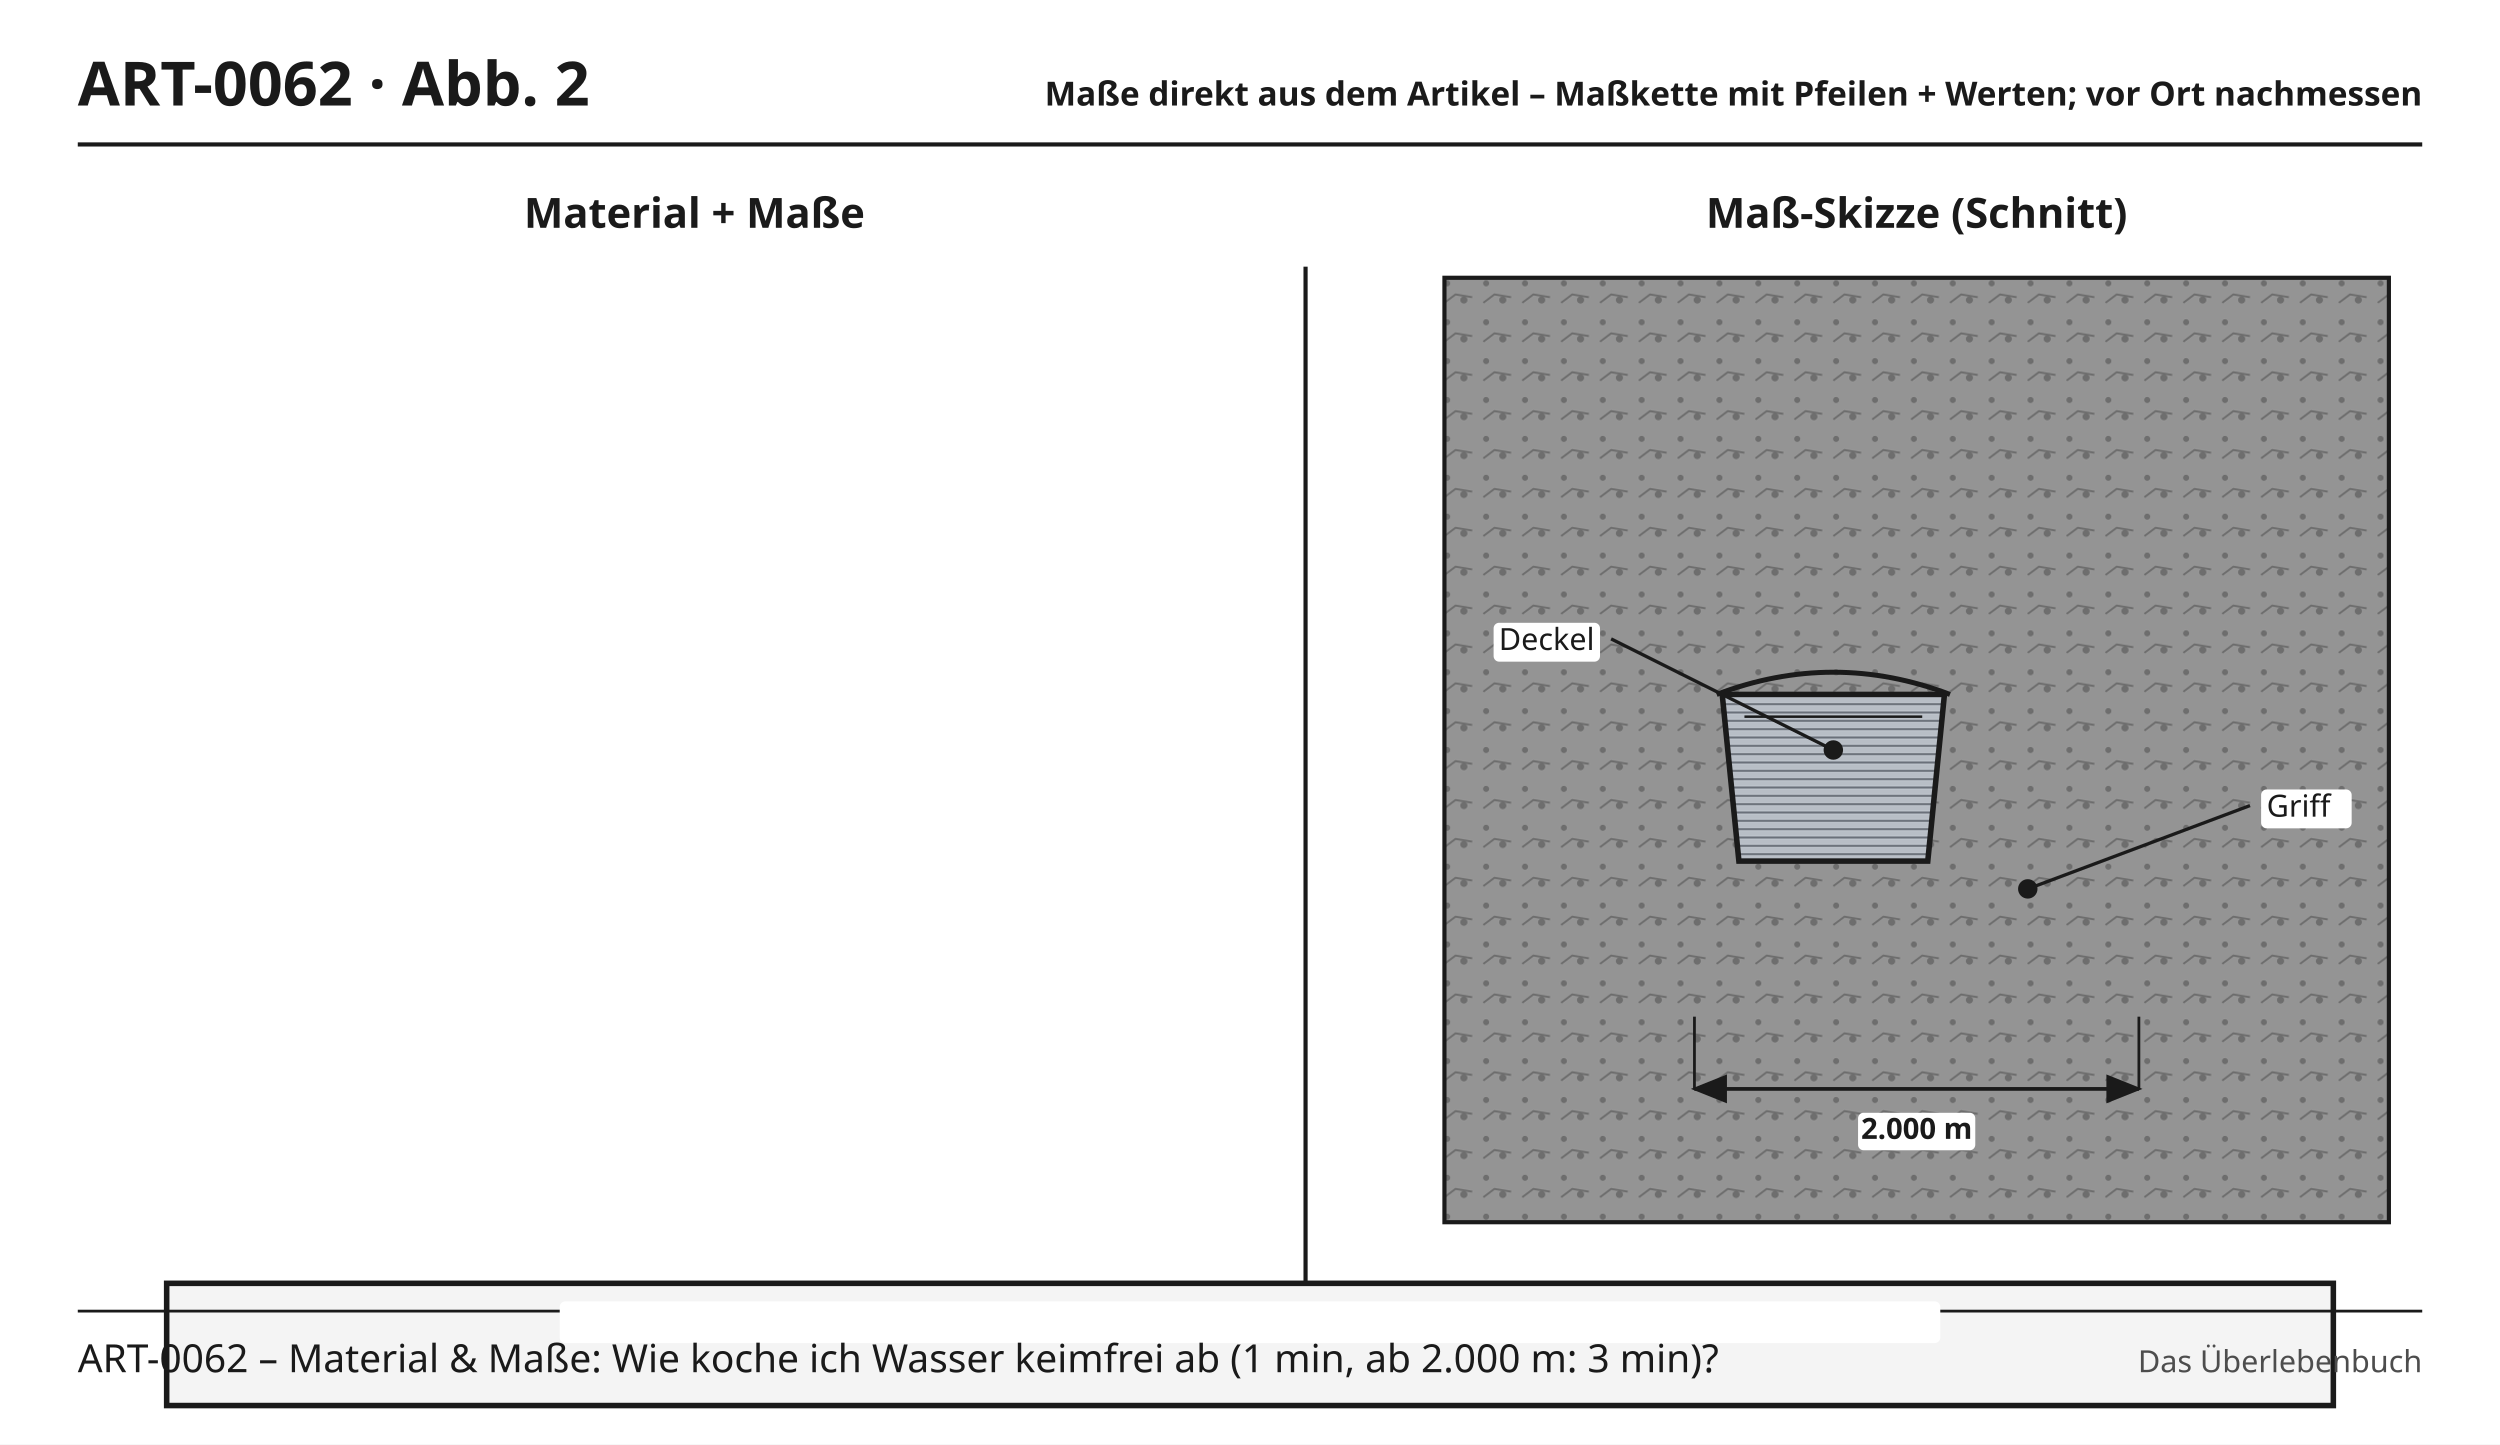
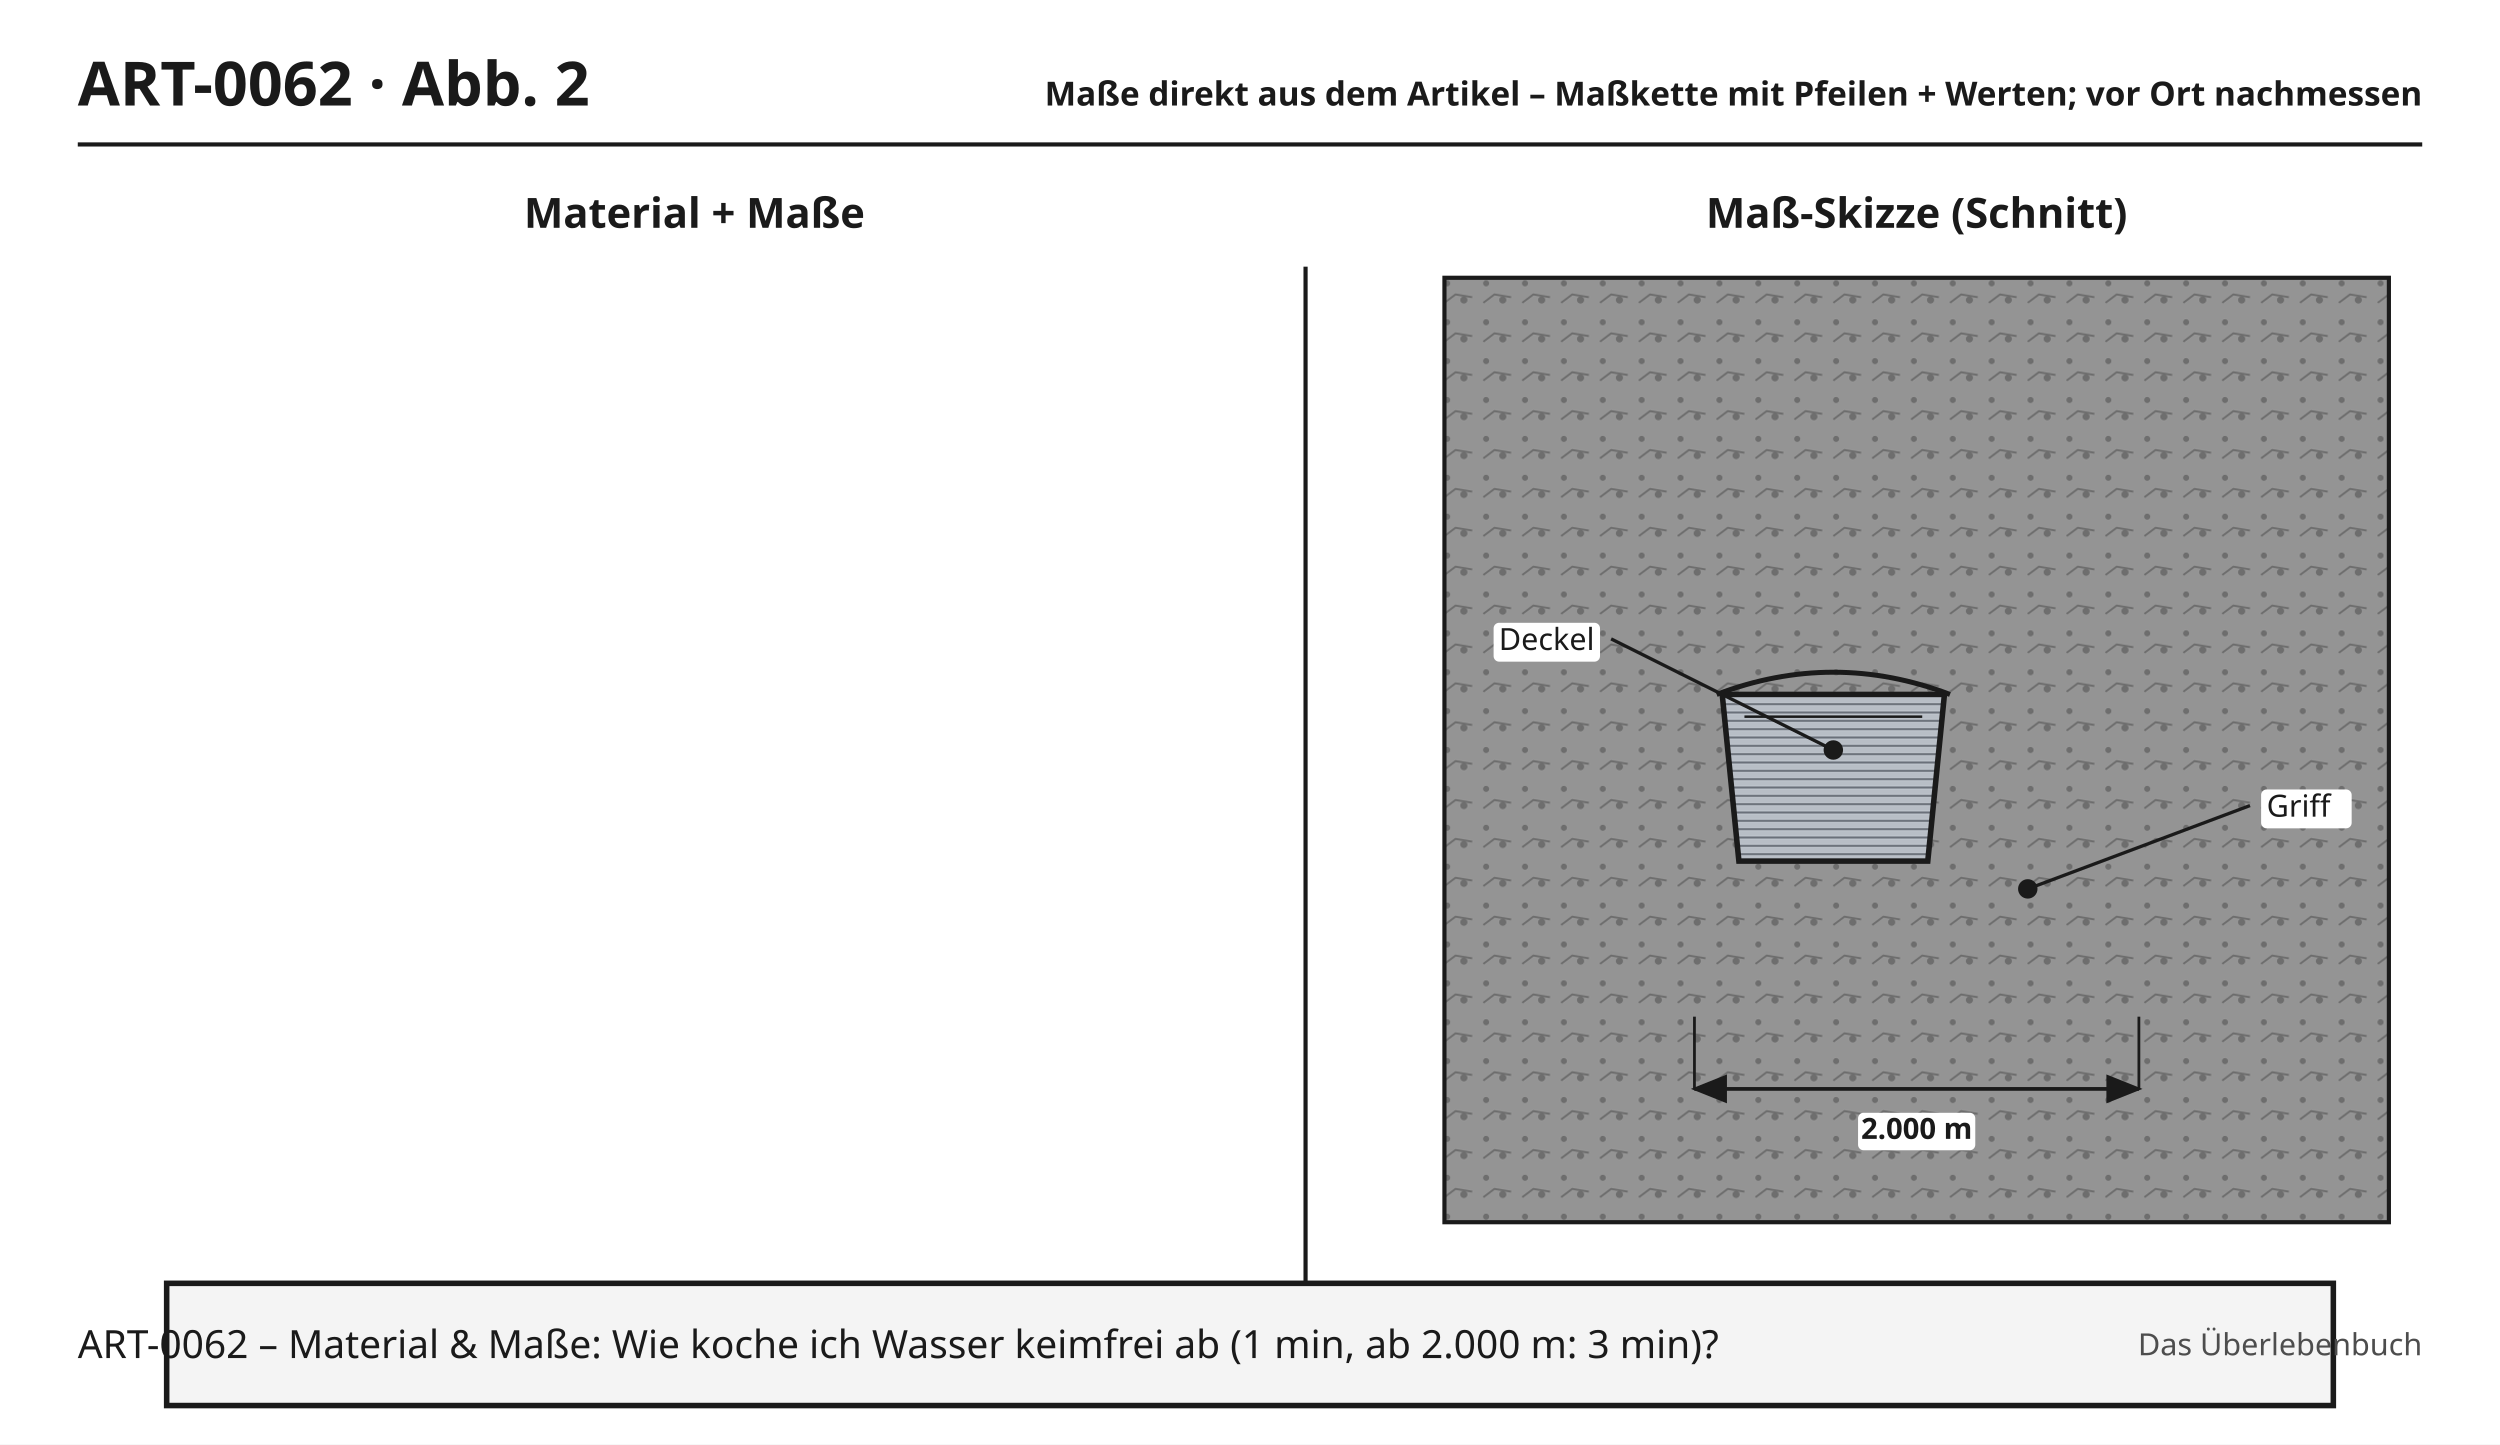
<svg xmlns="http://www.w3.org/2000/svg" viewBox="0 0 900 520" role="img" aria-label="ART-0062 · Abb. 2 – ART-0062 – Material &amp; Maße: Wie koche ich Wasser keimfrei ab (1 min, ab 2.000 m: 3 min)?">
  <defs>
    <marker id="ah" markerWidth="10" markerHeight="8" refX="9" refY="4" orient="auto">
      <path d="M0 0 L10 4 L0 8 z" fill="#1a1a1a" />
    </marker>
    <marker id="ahs" markerWidth="10" markerHeight="8" refX="1" refY="4" orient="auto">
      <path d="M10 0 L0 4 L10 8 z" fill="#1a1a1a" />
    </marker>
    <pattern id="hatch" width="8" height="8" patternTransform="rotate(45)" patternUnits="userSpaceOnUse">
      <line x1="0" y1="0" x2="0" y2="8" stroke="#6e6e6e" stroke-width="1.6" />
    </pattern>
    <pattern id="cross" width="8" height="8" patternUnits="userSpaceOnUse">
      <path d="M0 0 L8 8 M8 0 L0 8" stroke="#8a8a8a" stroke-width="1" />
    </pattern>
    <pattern id="dots" width="7" height="7" patternUnits="userSpaceOnUse">
      <circle cx="2" cy="2" r="1.4" fill="#6e6e6e" />
    </pattern>
    <pattern id="wtr" width="24" height="12" patternUnits="userSpaceOnUse">
      <rect width="24" height="12" fill="#6b97bd" />
      <path d="M0 8 q 6 -5 12 0 t 12 0" fill="none" stroke="#3f6f96" stroke-width="1.4" />
    </pattern>
    <pattern id="wood" width="26" height="10" patternUnits="userSpaceOnUse">
      <rect width="26" height="10" fill="#c19a6b" />
      <path d="M0 3 q 6 -2 13 0 t 13 0 M0 7 q 7 2 13 0 t 13 0" fill="none" stroke="#7a5a3a" stroke-width="0.9" />
    </pattern>
    <pattern id="grass" width="12" height="12" patternUnits="userSpaceOnUse">
      <rect width="12" height="12" fill="#b5d1a0" />
      <path d="M2 12 L4 4 M6 12 L7 2 M10 12 L9 6" stroke="#6e6e6e" stroke-width="0.9" />
    </pattern>
    <pattern id="fabric" width="6" height="6" patternUnits="userSpaceOnUse">
      <rect width="6" height="6" fill="#e2e2e2" />
      <path d="M0 0 L6 6 M6 0 L0 6" stroke="#8a8a8a" stroke-width="0.7" />
    </pattern>
    <pattern id="metal" width="20" height="6" patternUnits="userSpaceOnUse">
      <rect width="20" height="6" fill="#b8bec6" />
      <path d="M0 1.5 h20 M0 4.5 h20" stroke="#6e747e" stroke-width="0.7" />
    </pattern>
    <pattern id="stone" width="14" height="14" patternUnits="userSpaceOnUse">
      <rect width="14" height="14" fill="#949494" />
      <circle cx="3" cy="4" r="1.1" fill="#6e6e6e" />
      <circle cx="9" cy="10" r="1.3" fill="#6e6e6e" />
      <path d="M2 11 L6 8 L12 9" stroke="#6e6e6e" stroke-width="0.7" fill="none" />
    </pattern>
  </defs>
  <rect x="0" y="0" width="900" height="520" fill="#ffffff" />
  <line x1="28" y1="52" x2="872" y2="52" stroke="#1a1a1a" stroke-width="1.5" />
  <line x1="470" y1="96" x2="470" y2="470" stroke="#1a1a1a" stroke-width="1.5" />
  <rect x="520" y="100" width="340" height="340" fill="url(#stone)" stroke="#1a1a1a" stroke-width="1.5" />
  <path d="M620 250 L700 250 L694 310 L626 310 Z" fill="url(#metal)" stroke="#1a1a1a" stroke-width="2" />
  <path d="M618 250 Q 660 234 702 250" fill="none" stroke="#1a1a1a" stroke-width="1.8" />
  <line x1="628" y1="258" x2="692" y2="258" stroke="#1a1a1a" stroke-width="0.9" />
  <line x1="610" y1="392" x2="770" y2="392" stroke="#1a1a1a" stroke-width="1" />
  <line x1="610" y1="366" x2="610" y2="392" stroke="#1a1a1a" stroke-width="1" />
  <line x1="770" y1="366" x2="770" y2="392" stroke="#1a1a1a" stroke-width="1" />
  <line x1="610" y1="392" x2="770" y2="392" stroke="#1a1a1a" stroke-width="1.3" marker-start="url(#ahs)" marker-end="url(#ah)" />
  <circle cx="660" cy="270" r="3.5" fill="#1a1a1a" stroke="none" />
  <line x1="660" y1="270" x2="580" y2="230" stroke="#1a1a1a" stroke-width="1.2" />
  <circle cx="730" cy="320" r="3.5" fill="#1a1a1a" stroke="none" />
  <line x1="730" y1="320" x2="810" y2="290" stroke="#1a1a1a" stroke-width="1.2" />
  <rect x="60" y="462" width="780" height="44" fill="#f4f4f4" stroke="#1a1a1a" stroke-width="2" />
-   <line x1="28" y1="472" x2="872" y2="472" stroke="#1a1a1a" stroke-width="1" />
  <text x="28" y="38" font-family="sans-serif" font-size="22" text-anchor="start" font-weight="bold" fill="#1a1a1a">ART-0062 · Abb. 2</text>
  <text x="250" y="82" font-family="sans-serif" font-size="15" text-anchor="middle" font-weight="bold" fill="#1a1a1a">Material + Maße</text>
  <text x="690" y="82" font-family="sans-serif" font-size="15" text-anchor="middle" font-weight="bold" fill="#1a1a1a">Maß-Skizze (Schnitt)</text>
  <rect x="668.9" y="400.6" width="42.2" height="13.5" fill="#ffffff" rx="2" data-halo="1" />
  <text x="690" y="410" font-family="sans-serif" font-size="10.5" text-anchor="middle" font-weight="bold" fill="#1a1a1a">2.000 m</text>
  <rect x="537.7" y="224.2" width="38.3" height="14.0" fill="#ffffff" rx="2" data-halo="1" />
  <text x="574" y="234" font-family="sans-serif" font-size="11" text-anchor="end" font-weight="normal" fill="#1a1a1a">Deckel</text>
  <rect x="814.0" y="284.2" width="32.6" height="14.0" fill="#ffffff" rx="2" data-halo="1" />
  <text x="816" y="294" font-family="sans-serif" font-size="11" text-anchor="start" font-weight="normal" fill="#1a1a1a">Griff</text>
-   <rect x="201.5" y="468.5" width="497.0" height="15.0" fill="#ffffff" rx="2" data-halo="1" />
  <text x="872" y="38" font-family="sans-serif" font-size="12" text-anchor="end" font-weight="bold" fill="#1a1a1a">Maße direkt aus dem Artikel – Maßkette mit Pfeilen + Werten; vor Ort nachmessen</text>
-   <text x="28" y="494" font-family="sans-serif" font-size="14" text-anchor="start" font-weight="normal" fill="#1a1a1a">ART-0062 – Material &amp; Maße: Wie koche ich Wasser keimfrei ab (1 min, ab 2.000 m: 3 min)?</text>
-   <text x="872" y="494" font-family="sans-serif" font-size="11" text-anchor="end" font-weight="normal" fill="#4d4d4d">Das Überlebenbuch</text>
+   <text x="28" y="488.9" font-family="sans-serif" font-size="14" text-anchor="start" font-weight="normal" fill="#1a1a1a">ART-0062 – Material &amp; Maße: Wie koche ich Wasser keimfrei ab (1 min, ab 2.000 m: 3 min)?</text>
+   <text x="872" y="487.9" font-family="sans-serif" font-size="11" text-anchor="end" font-weight="normal" fill="#4d4d4d">Das Überlebenbuch</text>
</svg>
